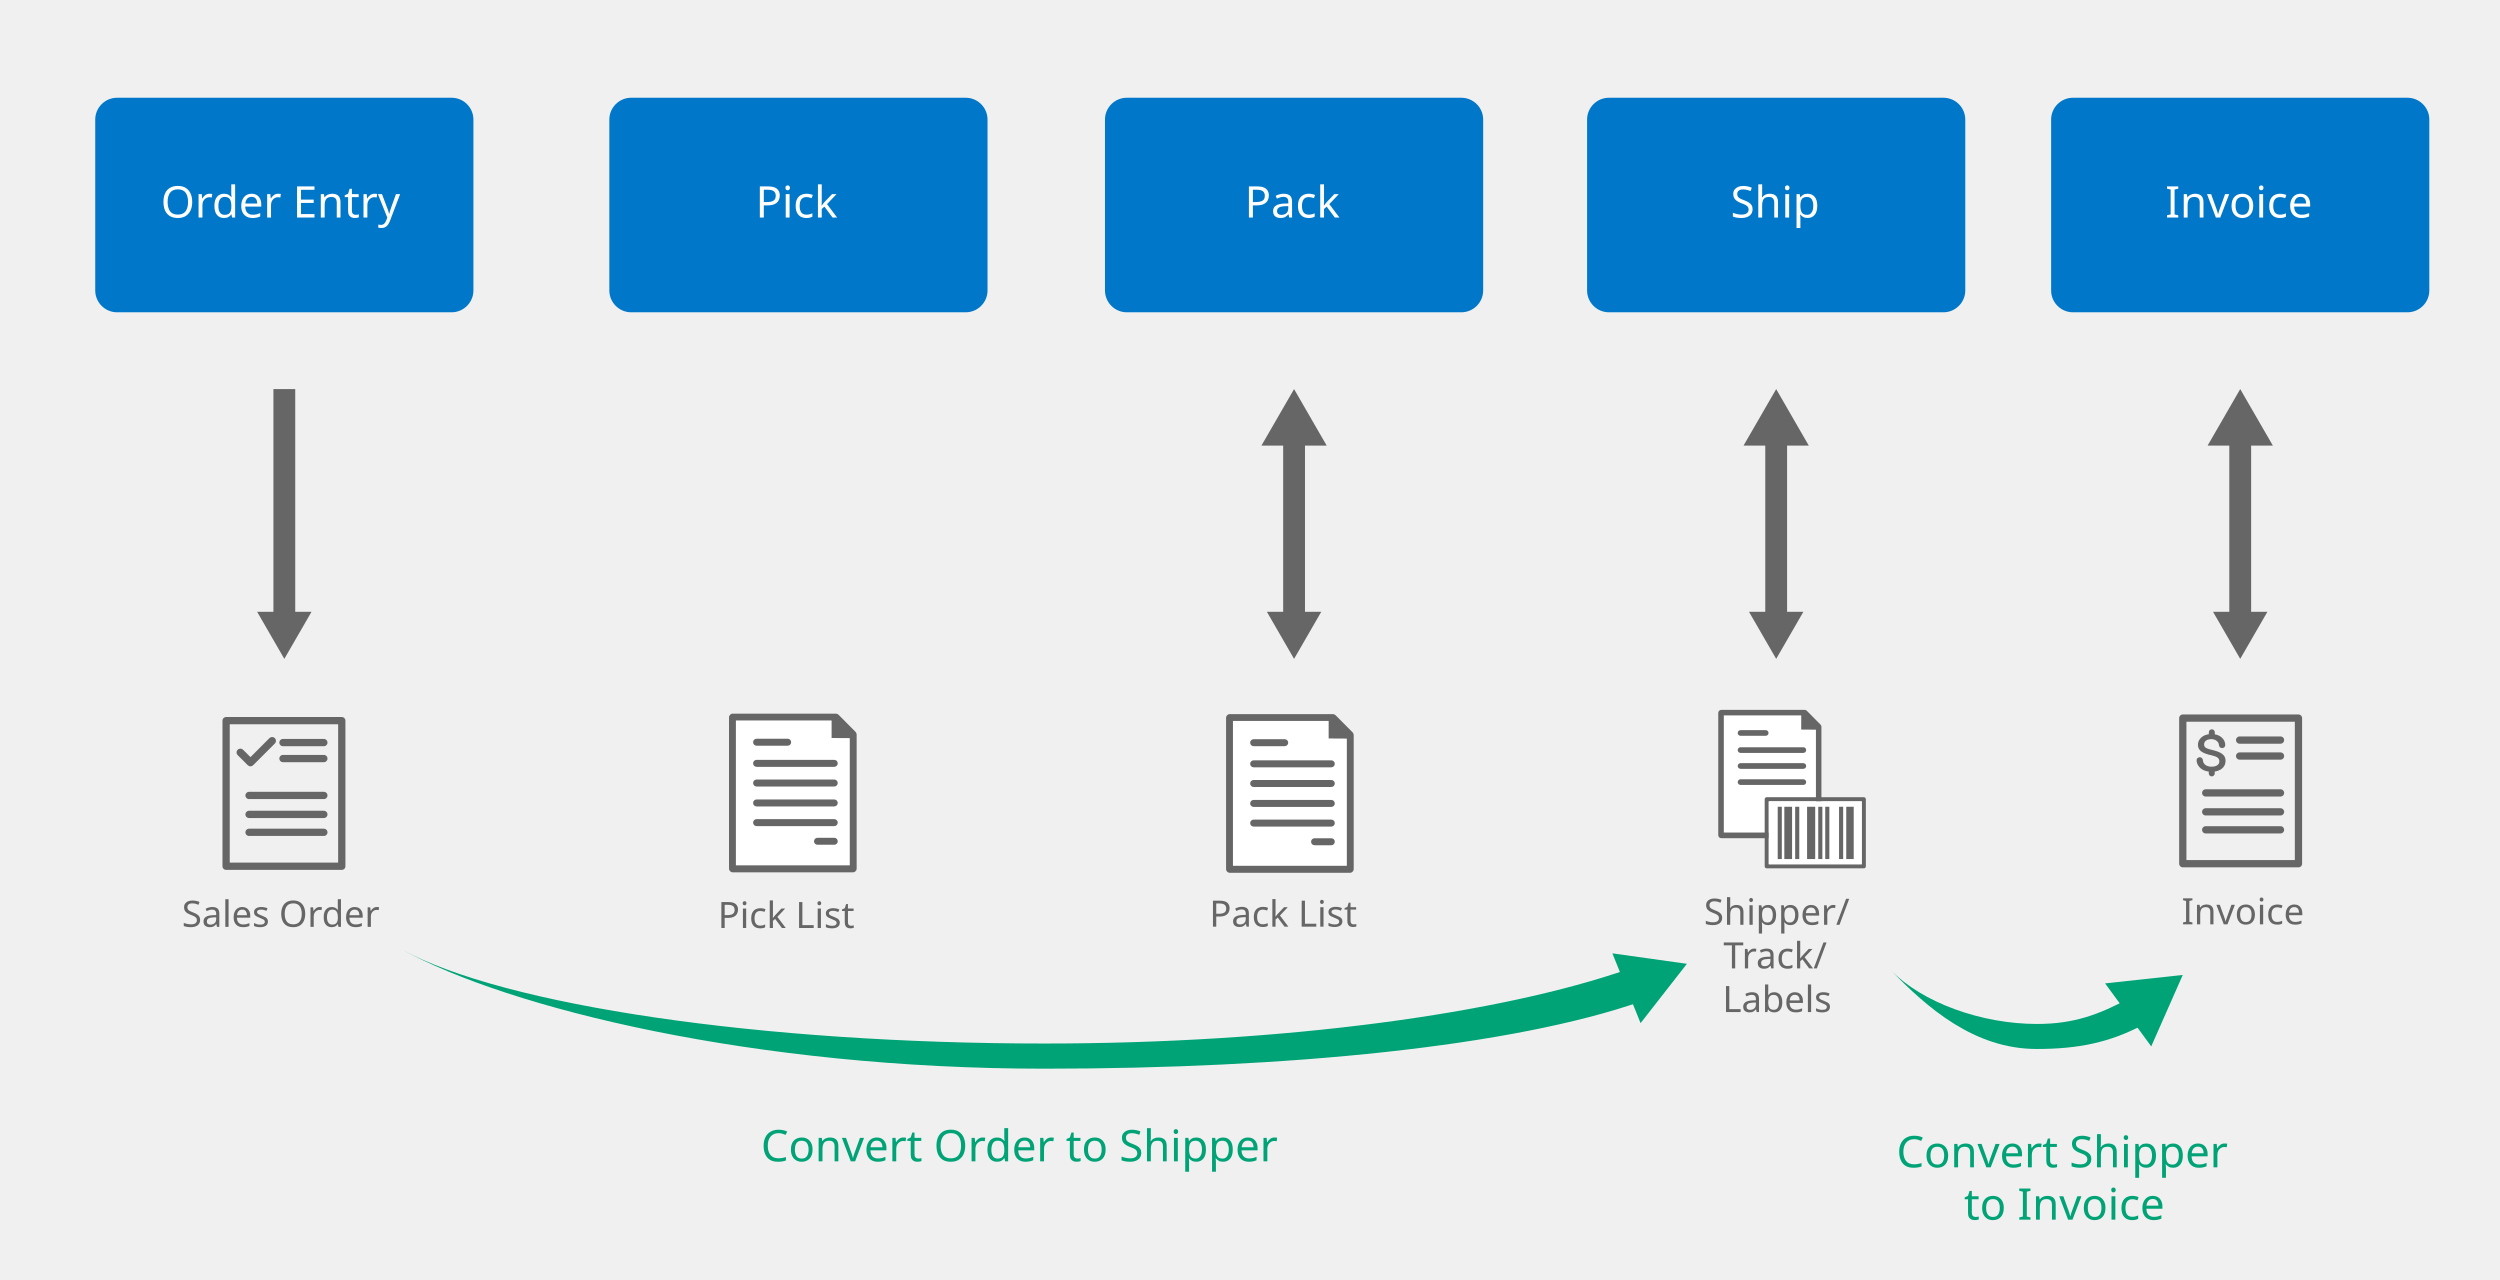
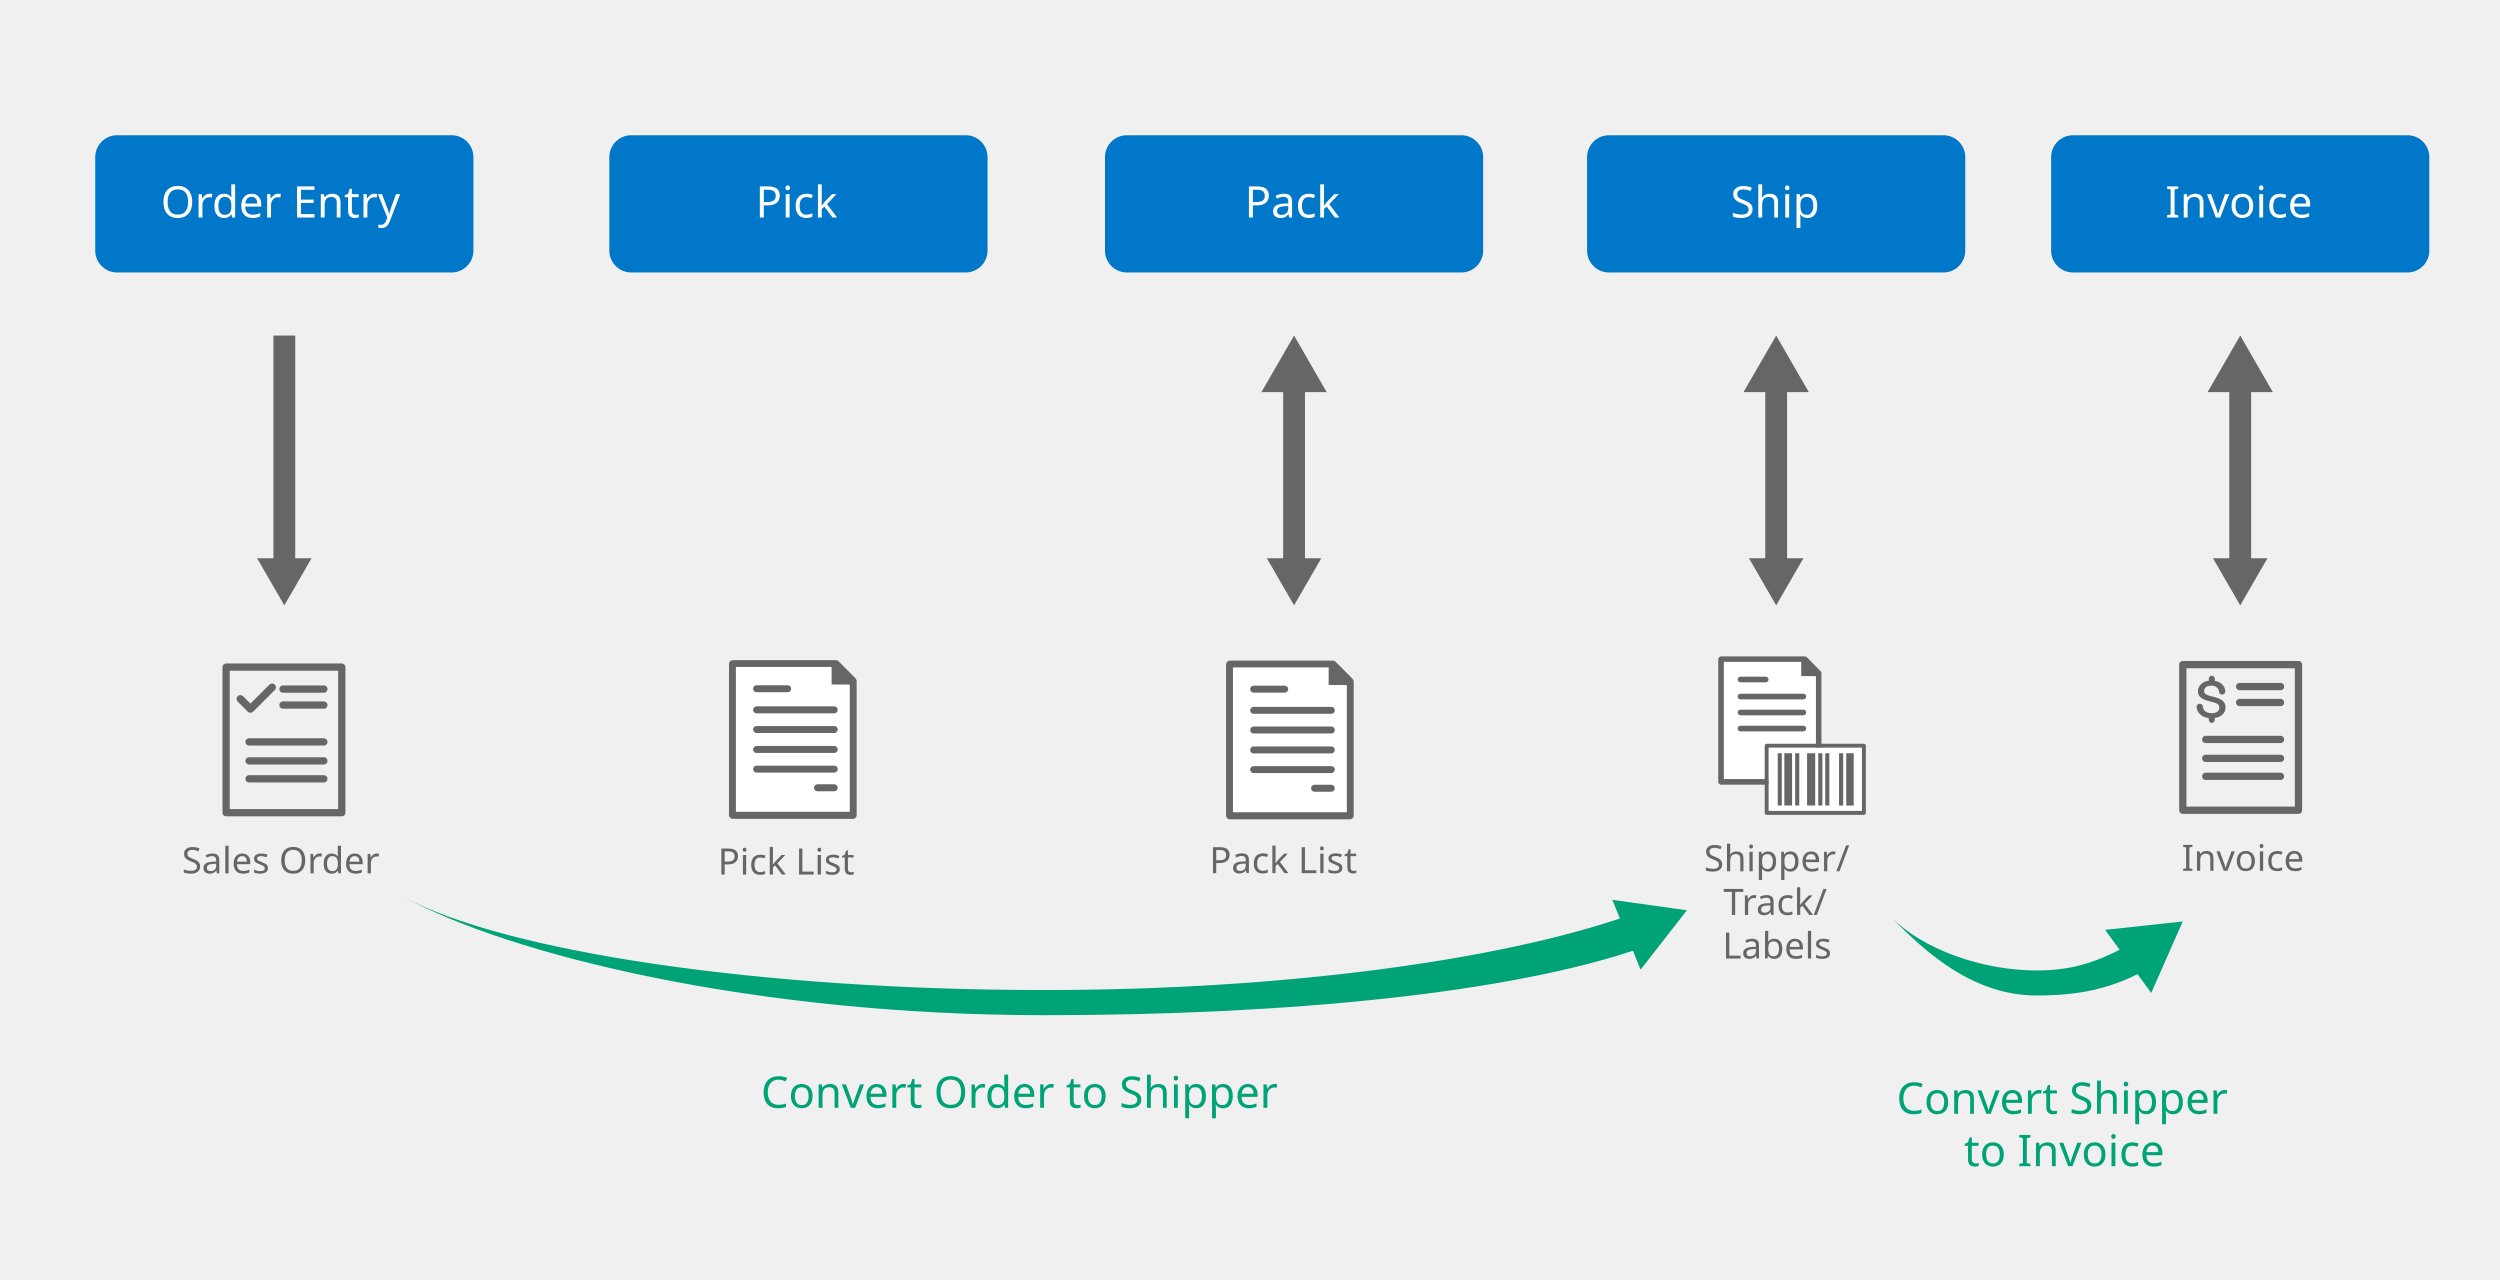
<svg xmlns="http://www.w3.org/2000/svg" xmlns:xlink="http://www.w3.org/1999/xlink" version="1.1" id="Layer_1" x="0px" y="0px" width="687.5px" height="351.8px" viewBox="0 0 687.5 351.8" style="enable-background:new 0 0 687.5 351.8;" xml:space="preserve">
  <style type="text/css">
	.st0{fill:none;stroke:#666666;stroke-width:6;stroke-miterlimit:10;}
	.st1{fill:#666666;}
	.st2{fill:#00A376;}
	.st3{font-family:'OpenSans-Semibold';}
	.st4{font-size:12px;}
	.st5{fill:#0077C8;}
	.st6{fill:#FFFFFF;}
	.st7{font-size:10px;}
	.st8{fill:none;stroke:#666666;stroke-width:2;stroke-linecap:round;stroke-linejoin:round;stroke-miterlimit:10;}
+ 
	
	.kwfade{opacity:1;}
	.kwfade:hover{opacity:0.7;}

	
	@font-face {
		font-family: 'OpenSans';
		font-style: normal;
		font-weight: 400;
		font-display: swap;
		src: local('Open Sans'), local('OpenSans'), url(https://fonts.gstatic.com/s/opensans/v17/mem8YaGs126MiZpBA-UFVZ0b.woff2) format('woff2');
		unicode-range: U+0000-00FF, U+0131, U+0152-0153, U+02BB-02BC, U+02C6, U+02DA, U+02DC, U+2000-206F, U+2074, U+20AC, U+2122, U+2191, U+2193, U+2212, U+2215, U+FEFF, U+FFFD;
	}

	@font-face {
		font-family: 'OpenSans-Italic';
		font-style: italic;
		font-weight: 400;
		font-display: swap;
		src: local('Open Sans Italic'), local('OpenSans-Italic'), url(https://fonts.gstatic.com/s/opensans/v17/mem8YaGs126MiZpBA-UFVZ0b.woff2) format('woff2');
		unicode-range: U+0000-00FF, U+0131, U+0152-0153, U+02BB-02BC, U+02C6, U+02DA, U+02DC, U+2000-206F, U+2074, U+20AC, U+2122, U+2191, U+2193, U+2212, U+2215, U+FEFF, U+FFFD;
	}

	@font-face {
		font-family: 'OpenSans-SemiBold';
		font-style: normal;
		font-weight: 600;
		font-display: swap;
		src: local('Open Sans SemiBold'), local('OpenSans-SemiBold'), url(https://fonts.gstatic.com/s/opensans/v17/mem5YaGs126MiZpBA-UNirkOUuhp.woff2) format('woff2');
		unicode-range: U+0000-00FF, U+0131, U+0152-0153, U+02BB-02BC, U+02C6, U+02DA, U+02DC, U+2000-206F, U+2074, U+20AC, U+2122, U+2191, U+2193, U+2212, U+2215, U+FEFF, U+FFFD;
	}

	@font-face {
		font-family: 'OpenSans-SemiboldItalic';
		font-style: italic;
		font-weight: 600;
		font-display: swap;
		src: local('Open Sans SemiBold Italic'), local('OpenSans-SemiBoldItalic'), url(https://fonts.gstatic.com/s/opensans/v17/memnYaGs126MiZpBA-UFUKXGUdhrIqM.woff2) format('woff2');
		unicode-range: U+0000-00FF, U+0131, U+0152-0153, U+02BB-02BC, U+02C6, U+02DA, U+02DC, U+2000-206F, U+2074, U+20AC, U+2122, U+2191, U+2193, U+2212, U+2215, U+FEFF, U+FFFD;
	}

	@font-face {
		font-family: 'OpenSans-Bold';
		font-style: normal;
		font-weight: 700;
		font-display: swap;
		src: local('Open Sans Bold'), local('OpenSans-Bold'), url(https://fonts.gstatic.com/s/opensans/v17/mem5YaGs126MiZpBA-UN7rgOUuhp.woff2) format('woff2');
		unicode-range: U+0000-00FF, U+0131, U+0152-0153, U+02BB-02BC, U+02C6, U+02DA, U+02DC, U+2000-206F, U+2074, U+20AC, U+2122, U+2191, U+2193, U+2212, U+2215, U+FEFF, U+FFFD;
	}

	@font-face {
		font-family: 'OpenSans-BoldItalic';
		font-style: italic;
		font-weight: 700;
		font-display: swap;
		src: local('Open Sans Bold Italic'), local('OpenSans-BoldItalic'), url(https://fonts.gstatic.com/s/opensans/v17/memnYaGs126MiZpBA-UFUKWiUNhrIqM.woff2) format('woff2');
		unicode-range: U+0000-00FF, U+0131, U+0152-0153, U+02BB-02BC, U+02C6, U+02DA, U+02DC, U+2000-206F, U+2074, U+20AC, U+2122, U+2191, U+2193, U+2212, U+2215, U+FEFF, U+FFFD;
	}

	@font-face {
		font-family: 'OpenSans-Extrabold';
		font-style: normal;
		font-weight: 800;
		font-display: swap;
		src: local('Open Sans ExtraBold'), local('OpenSans-Extrabold'), url(https://fonts.gstatic.com/s/opensans/v17/mem5YaGs126MiZpBA-UN8rsOUuhp.woff2) format('woff2');
		unicode-range: U+0000-00FF, U+0131, U+0152-0153, U+02BB-02BC, U+02C6, U+02DA, U+02DC, U+2000-206F, U+2074, U+20AC, U+2122, U+2191, U+2193, U+2212, U+2215, U+FEFF, U+FFFD;
	}

	@font-face {
		font-family: 'OpenSans-ExtraboldItalic';
		font-style: italic;
		font-weight: 800;
		font-display: swap;
		src: local('Open Sans ExtraBold Italic'), local('OpenSans-ExtraBoldItalic'), url(https://fonts.gstatic.com/s/opensans/v17/memnYaGs126MiZpBA-UFUKW-U9hrIqM.woff2) format('woff2');
		unicode-range: U+0000-00FF, U+0131, U+0152-0153, U+02BB-02BC, U+02C6, U+02DA, U+02DC, U+2000-206F, U+2074, U+20AC, U+2122, U+2191, U+2193, U+2212, U+2215, U+FEFF, U+FFFD;
	}
</style>
  <g id="arrows">
    <g>
      <g>
-         <line class="st0" x1="78.19" y1="170.43" x2="78.19" y2="107" />
-         <g>
-           <polygon class="st1" points="85.67,168.24 78.19,181.19 70.71,168.24     " />
-         </g>
-       </g>
-     </g>
-     <g>
-       <g>
-         <line class="st0" x1="355.87" y1="170.43" x2="355.87" y2="119.91" />
-         <g>
-           <polygon class="st1" points="363.35,168.24 355.87,181.19 348.39,168.24     " />
-         </g>
-         <g>
-           <polygon class="st1" points="364.84,122.54 355.87,107 346.89,122.54     " />
-         </g>
-       </g>
-     </g>
-     <g>
-       <g>
-         <line class="st0" x1="488.45" y1="170.43" x2="488.45" y2="119.91" />
-         <g>
-           <polygon class="st1" points="495.93,168.24 488.45,181.19 480.97,168.24     " />
-         </g>
-         <g>
-           <polygon class="st1" points="497.42,122.54 488.45,107 479.47,122.54     " />
-         </g>
-       </g>
-     </g>
-     <g>
-       <g>
-         <line class="st0" x1="616.06" y1="170.43" x2="616.06" y2="119.91" />
-         <g>
-           <polygon class="st1" points="623.54,168.24 616.06,181.19 608.58,168.24     " />
-         </g>
-         <g>
-           <polygon class="st1" points="625.04,122.54 616.06,107 607.09,122.54     " />
+         <line class="st0" x1="78.19" y1="155.71" x2="78.19" y2="92.28" />
+         <g>
+           <polygon class="st1" points="85.67,153.53 78.19,166.48 70.71,153.53     " />
+         </g>
+       </g>
+     </g>
+     <g>
+       <g>
+         <line class="st0" x1="355.87" y1="155.71" x2="355.87" y2="105.2" />
+         <g>
+           <polygon class="st1" points="363.35,153.53 355.87,166.48 348.39,153.53     " />
+         </g>
+         <g>
+           <polygon class="st1" points="364.84,107.83 355.87,92.28 346.89,107.83     " />
+         </g>
+       </g>
+     </g>
+     <g>
+       <g>
+         <line class="st0" x1="488.45" y1="155.71" x2="488.45" y2="105.2" />
+         <g>
+           <polygon class="st1" points="495.93,153.53 488.45,166.48 480.97,153.53     " />
+         </g>
+         <g>
+           <polygon class="st1" points="497.42,107.83 488.45,92.28 479.47,107.83     " />
+         </g>
+       </g>
+     </g>
+     <g>
+       <g>
+         <line class="st0" x1="616.06" y1="155.71" x2="616.06" y2="105.2" />
+         <g>
+           <polygon class="st1" points="623.54,153.53 616.06,166.48 608.58,153.53     " />
+         </g>
+         <g>
+           <polygon class="st1" points="625.04,107.83 616.06,92.28 607.09,107.83     " />
        </g>
      </g>
    </g>
  </g>
  <g id="converttoshipper">
    <g>
-       <text transform="matrix(1 0 0 1 209.2617 319.3589)" class="st2 st3 st4">Convert Order to Shipper</text>
-     </g>
-     <g>
-       <path class="st2" d="M287.22,293.89c-79.89,0-147.27-16.57-176.81-32.83l0,0c28.16,15.5,99.21,25.91,176.81,25.91    c66.37,0,125.6-8.27,160.54-20.45l3.64,8.85C415.77,287.8,354.32,293.89,287.22,293.89z" />
-       <g>
-         <polygon class="st2" points="443.4,262.17 463.9,265.05 451.16,281.36    " />
+       <text transform="matrix(1 0 0 1 209.2617 304.6451)" class="st2 st3 st4">Convert Order to Shipper</text>
+     </g>
+     <g>
+       <path class="st2" d="M287.22,279.18c-79.89,0-147.27-16.57-176.81-32.83l0,0c28.16,15.5,99.21,25.91,176.81,25.91    c66.37,0,125.6-8.27,160.54-20.45l3.64,8.85C415.77,273.08,354.32,279.18,287.22,279.18z" />
+       <g>
+         <polygon class="st2" points="443.4,247.46 463.9,250.33 451.16,266.65    " />
      </g>
    </g>
  </g>
  <g id="converttoinvoice">
-     <text transform="matrix(1 0 0 1 521.5472 321.0116)">
+     <text transform="matrix(1 0 0 1 521.5472 306.2979)">
      <tspan x="0" y="0" class="st2 st3 st4">Convert Shipper</tspan>
      <tspan x="18.55" y="14.4" class="st2 st3 st4">to Invoice</tspan>
    </text>
    <g>
-       <path class="st2" d="M560.09,288.47c-17.23,0-30.16-11.39-40.17-21.71l0,0c8.68,8.95,24.94,14.83,40.27,14.83    c10.22,0,17.11-2.64,25.24-7l3.97,7.2C580.23,286.7,571.49,288.47,560.09,288.47z" />
-       <g>
-         <polygon class="st2" points="578.9,270.43 600.26,268.11 591.59,287.76    " />
+       <path class="st2" d="M560.09,273.76c-17.23,0-30.16-11.39-40.17-21.71l0,0c8.68,8.95,24.94,14.83,40.27,14.83    c10.22,0,17.11-2.64,25.24-7l3.97,7.2C580.23,271.99,571.49,273.76,560.09,273.76z" />
+       <g>
+         <polygon class="st2" points="578.9,255.71 600.26,253.4 591.59,273.05    " />
      </g>
    </g>
  </g>
  <g id="oe">
    <g>
-       <path class="st5" d="M130.19,79.88c0,3.3-2.7,6-6,6h-92c-3.3,0-6-2.7-6-6v-47c0-3.3,2.7-6,6-6h92c3.3,0,6,2.7,6,6V79.88z" />
+       <path class="st5" d="M130.19,68.93c0,3.3-2.7,6-6,6h-92c-3.3,0-6-2.7-6-6V43.19c0-3.3,2.7-6,6-6h92c3.3,0,6,2.7,6,6V68.93z" />
    </g>
    <text transform="matrix(1 0 0 1 44.2186 59.8252)" class="st6 st3 st4">Order Entry</text>
  </g>
  <g id="pick">
    <g>
-       <path class="st5" d="M271.57,79.88c0,3.3-2.7,6-6,6h-92c-3.3,0-6-2.7-6-6v-47c0-3.3,2.7-6,6-6h92c3.3,0,6,2.7,6,6V79.88z" />
+       <path class="st5" d="M271.57,68.93c0,3.3-2.7,6-6,6h-92c-3.3,0-6-2.7-6-6V43.19c0-3.3,2.7-6,6-6h92c3.3,0,6,2.7,6,6V68.93z" />
    </g>
    <text transform="matrix(1 0 0 1 207.7995 59.8252)" class="st6 st3 st4">Pick</text>
  </g>
  <g id="pack">
    <g>
-       <path class="st5" d="M407.87,79.88c0,3.3-2.7,6-6,6h-92c-3.3,0-6-2.7-6-6v-47c0-3.3,2.7-6,6-6h92c3.3,0,6,2.7,6,6V79.88z" />
+       <path class="st5" d="M407.87,68.93c0,3.3-2.7,6-6,6h-92c-3.3,0-6-2.7-6-6V43.19c0-3.3,2.7-6,6-6h92c3.3,0,6,2.7,6,6V68.93z" />
    </g>
    <text transform="matrix(1 0 0 1 342.2953 59.8252)" class="st6 st3 st4">Pack</text>
  </g>
  <g id="picklist">
    <g>
-       <text transform="matrix(1 0 0 1 197.4104 255.2034)" class="st1 st3 st7">Pick List</text>
-     </g>
-     <g>
-       <g>
-         <path class="st1" d="M235.56,201.93c-0.01-0.11-0.02-0.23-0.07-0.34c-0.05-0.11-0.11-0.21-0.19-0.29     c-0.01-0.01-0.01-0.03-0.03-0.04l0,0c0,0,0,0,0,0l-4.68-4.71c0,0,0,0,0,0c-0.09-0.09-0.21-0.17-0.33-0.22     c-0.13-0.05-0.26-0.08-0.4-0.08h-28.35c-0.57,0-1.03,0.46-1.03,1.03v41.58c0,0.57,0.46,1.03,1.03,1.03h33.04     c0.57,0,1.03-0.46,1.03-1.03v-36.87C235.57,201.97,235.56,201.95,235.56,201.93z" />
-         <g>
-           <polygon class="st6" points="233.69,237.96 202.37,237.96 202.37,198.13 228.69,198.13 228.69,202.95 233.69,202.98     " />
-         </g>
-       </g>
-       <path class="st1" d="M229.42,221.77h-21.36c-0.53,0-0.96-0.43-0.96-0.96s0.43-0.96,0.96-0.96h21.36c0.53,0,0.96,0.43,0.96,0.96    S229.95,221.77,229.42,221.77z" />
-       <path class="st1" d="M229.42,227.18h-21.36c-0.53,0-0.96-0.43-0.96-0.96s0.43-0.96,0.96-0.96h21.36c0.53,0,0.96,0.43,0.96,0.96    S229.95,227.18,229.42,227.18z" />
-       <path class="st1" d="M229.42,210.88h-21.36c-0.53,0-0.96-0.43-0.96-0.96s0.43-0.96,0.96-0.96h21.36c0.53,0,0.96,0.43,0.96,0.96    S229.95,210.88,229.42,210.88z" />
-       <path class="st1" d="M216.61,205.07h-8.55c-0.53,0-0.96-0.43-0.96-0.96s0.43-0.96,0.96-0.96h8.55c0.53,0,0.96,0.43,0.96,0.96    S217.14,205.07,216.61,205.07z" />
-       <path class="st1" d="M229.42,216.29h-21.36c-0.53,0-0.96-0.43-0.96-0.96s0.43-0.96,0.96-0.96h21.36c0.53,0,0.96,0.43,0.96,0.96    S229.95,216.29,229.42,216.29z" />
-       <path class="st1" d="M229.42,232.31h-4.61c-0.53,0-0.96-0.43-0.96-0.96s0.43-0.96,0.96-0.96h4.61c0.53,0,0.96,0.43,0.96,0.96    S229.95,232.31,229.42,232.31z" />
+       <text transform="matrix(1 0 0 1 197.4104 240.4896)" class="st1 st3 st7">Pick List</text>
+     </g>
+     <g>
+       <g>
+         <path class="st1" d="M235.56,187.22c-0.01-0.11-0.02-0.23-0.07-0.34c-0.05-0.11-0.11-0.21-0.19-0.29     c-0.01-0.01-0.01-0.03-0.03-0.04l0,0c0,0,0,0,0,0l-4.68-4.71c0,0,0,0,0,0c-0.09-0.09-0.21-0.17-0.33-0.22     c-0.13-0.05-0.26-0.08-0.4-0.08h-28.35c-0.57,0-1.03,0.46-1.03,1.03v41.58c0,0.57,0.46,1.03,1.03,1.03h33.04     c0.57,0,1.03-0.46,1.03-1.03v-36.87C235.57,187.25,235.56,187.24,235.56,187.22z" />
+         <g>
+           <polygon class="st6" points="233.69,223.25 202.37,223.25 202.37,183.41 228.69,183.41 228.69,188.23 233.69,188.26     " />
+         </g>
+       </g>
+       <path class="st1" d="M229.42,207.06h-21.36c-0.53,0-0.96-0.43-0.96-0.96s0.43-0.96,0.96-0.96h21.36c0.53,0,0.96,0.43,0.96,0.96    S229.95,207.06,229.42,207.06z" />
+       <path class="st1" d="M229.42,212.47h-21.36c-0.53,0-0.96-0.43-0.96-0.96s0.43-0.96,0.96-0.96h21.36c0.53,0,0.96,0.43,0.96,0.96    S229.95,212.47,229.42,212.47z" />
+       <path class="st1" d="M229.42,196.17h-21.36c-0.53,0-0.96-0.43-0.96-0.96s0.43-0.96,0.96-0.96h21.36c0.53,0,0.96,0.43,0.96,0.96    S229.95,196.17,229.42,196.17z" />
+       <path class="st1" d="M216.61,190.36h-8.55c-0.53,0-0.96-0.43-0.96-0.96s0.43-0.96,0.96-0.96h8.55c0.53,0,0.96,0.43,0.96,0.96    S217.14,190.36,216.61,190.36z" />
+       <path class="st1" d="M229.42,201.58h-21.36c-0.53,0-0.96-0.43-0.96-0.96s0.43-0.96,0.96-0.96h21.36c0.53,0,0.96,0.43,0.96,0.96    S229.95,201.58,229.42,201.58z" />
+       <path class="st1" d="M229.42,217.6h-4.61c-0.53,0-0.96-0.43-0.96-0.96s0.43-0.96,0.96-0.96h4.61c0.53,0,0.96,0.43,0.96,0.96    S229.95,217.6,229.42,217.6z" />
    </g>
  </g>
  <g id="invoiceprint">
    <g>
-       <rect x="600.27" y="197.48" class="st8" width="31.81" height="40.04" />
-       <line class="st8" x1="615.9" y1="203.52" x2="627.14" y2="203.52" />
-       <line class="st8" x1="615.9" y1="207.91" x2="627.14" y2="207.91" />
-       <line class="st8" x1="606.57" y1="218.05" x2="627.14" y2="218.05" />
-       <line class="st8" x1="606.57" y1="223.26" x2="627.14" y2="223.26" />
-       <line class="st8" x1="606.57" y1="228.2" x2="627.14" y2="228.2" />
-       <path class="st1" d="M611.65,207.9c-0.26-0.37-0.65-0.69-1.18-0.96c-0.38-0.19-0.86-0.36-1.41-0.52    c-0.21-0.06-0.43-0.11-0.67-0.17c-0.38-0.08-0.69-0.17-0.97-0.26c-0.35-0.11-0.62-0.23-0.8-0.34c-0.33-0.21-0.49-0.52-0.49-0.93    c0-0.44,0.18-0.79,0.53-1.06c0.2-0.16,0.47-0.26,0.77-0.32c0.21-0.05,0.43-0.08,0.69-0.08c0.35,0,0.66,0.06,0.94,0.18    c0.21,0.08,0.4,0.19,0.56,0.33c0.4,0.34,0.6,0.74,0.6,1.21h0.01c0.04,0.41,0.4,0.74,0.86,0.74s0.81-0.33,0.86-0.74    c0-0.91-0.35-1.66-1.06-2.25c-0.5-0.41-1.11-0.67-1.82-0.79v-0.56c0-0.45-0.37-0.82-0.82-0.82s-0.82,0.37-0.82,0.82v0.53    c-0.77,0.1-1.43,0.36-1.96,0.8c-0.69,0.57-1.04,1.26-1.04,2.08c0,0.49,0.12,0.92,0.36,1.28c0.24,0.36,0.62,0.67,1.13,0.92    c0.39,0.2,0.9,0.38,1.51,0.54c0.18,0.04,0.36,0.09,0.55,0.13c0.42,0.09,0.78,0.19,1.08,0.3c0.31,0.11,0.56,0.23,0.74,0.36    c0.35,0.26,0.52,0.61,0.52,1.08c0,0.44-0.2,0.79-0.59,1.05c-0.19,0.13-0.42,0.23-0.68,0.29c-0.26,0.07-0.55,0.1-0.88,0.1    c-0.27,0-0.52-0.03-0.75-0.08c-0.37-0.08-0.69-0.21-0.95-0.42c-0.43-0.34-0.66-0.79-0.69-1.36c-0.04-0.41-0.4-0.74-0.86-0.74    c-0.45,0-0.81,0.33-0.86,0.74c0,0.59,0.17,1.14,0.52,1.65c0.35,0.51,0.83,0.9,1.45,1.19c0.42,0.19,0.88,0.31,1.38,0.37v0.5    c0,0.45,0.37,0.82,0.82,0.82s0.82-0.37,0.82-0.82v-0.52c0.74-0.11,1.38-0.35,1.9-0.74c0.71-0.54,1.07-1.26,1.07-2.15    C612.04,208.73,611.91,208.27,611.65,207.9z" />
-     </g>
-     <g>
-       <text transform="matrix(1 0 0 1 599.9359 254.1864)" class="st1 st3 st7">Invoice</text>
+       <rect x="600.27" y="182.77" class="st8" width="31.81" height="40.04" />
+       <line class="st8" x1="615.9" y1="188.8" x2="627.14" y2="188.8" />
+       <line class="st8" x1="615.9" y1="193.19" x2="627.14" y2="193.19" />
+       <line class="st8" x1="606.57" y1="203.34" x2="627.14" y2="203.34" />
+       <line class="st8" x1="606.57" y1="208.55" x2="627.14" y2="208.55" />
+       <line class="st8" x1="606.57" y1="213.49" x2="627.14" y2="213.49" />
+       <path class="st1" d="M611.65,193.18c-0.26-0.37-0.65-0.69-1.18-0.96c-0.38-0.19-0.86-0.36-1.41-0.52    c-0.21-0.06-0.43-0.11-0.67-0.17c-0.38-0.08-0.69-0.17-0.97-0.26c-0.35-0.11-0.62-0.23-0.8-0.34c-0.33-0.21-0.49-0.52-0.49-0.93    c0-0.44,0.18-0.79,0.53-1.06c0.2-0.16,0.47-0.26,0.77-0.32c0.21-0.05,0.43-0.08,0.69-0.08c0.35,0,0.66,0.06,0.94,0.18    c0.21,0.08,0.4,0.19,0.56,0.33c0.4,0.34,0.6,0.74,0.6,1.21h0.01c0.04,0.41,0.4,0.74,0.86,0.74s0.81-0.33,0.86-0.74    c0-0.91-0.35-1.66-1.06-2.25c-0.5-0.41-1.11-0.67-1.82-0.79v-0.56c0-0.45-0.37-0.82-0.82-0.82s-0.82,0.37-0.82,0.82v0.53    c-0.77,0.1-1.43,0.36-1.96,0.8c-0.69,0.57-1.04,1.26-1.04,2.08c0,0.49,0.12,0.92,0.36,1.28c0.24,0.36,0.62,0.67,1.13,0.92    c0.39,0.2,0.9,0.38,1.51,0.54c0.18,0.04,0.36,0.09,0.55,0.13c0.42,0.09,0.78,0.19,1.08,0.3c0.31,0.11,0.56,0.23,0.74,0.36    c0.35,0.26,0.52,0.61,0.52,1.08c0,0.44-0.2,0.79-0.59,1.05c-0.19,0.13-0.42,0.23-0.68,0.29c-0.26,0.07-0.55,0.1-0.88,0.1    c-0.27,0-0.52-0.03-0.75-0.08c-0.37-0.08-0.69-0.21-0.95-0.42c-0.43-0.34-0.66-0.79-0.69-1.36c-0.04-0.41-0.4-0.74-0.86-0.74    c-0.45,0-0.81,0.33-0.86,0.74c0,0.59,0.17,1.14,0.52,1.65c0.35,0.51,0.83,0.9,1.45,1.19c0.42,0.19,0.88,0.31,1.38,0.37v0.5    c0,0.45,0.37,0.82,0.82,0.82s0.82-0.37,0.82-0.82v-0.52c0.74-0.11,1.38-0.35,1.9-0.74c0.71-0.54,1.07-1.26,1.07-2.15    C612.04,194.01,611.91,193.56,611.65,193.18z" />
+     </g>
+     <g>
+       <text transform="matrix(1 0 0 1 599.9359 239.4727)" class="st1 st3 st7">Invoice</text>
    </g>
  </g>
  <g id="packlist">
    <g>
-       <text transform="matrix(1 0 0 1 332.593 254.8318)" class="st1 st3 st7">Pack List</text>
-     </g>
-     <g>
-       <g>
-         <path class="st1" d="M372.25,202.06c-0.01-0.11-0.02-0.23-0.07-0.34c-0.05-0.11-0.11-0.21-0.19-0.29     c-0.01-0.01-0.01-0.03-0.03-0.04l0,0c0,0,0,0,0,0l-4.68-4.71c0,0,0,0,0,0c-0.09-0.09-0.21-0.17-0.33-0.22     c-0.13-0.05-0.26-0.08-0.4-0.08H338.2c-0.57,0-1.03,0.46-1.03,1.03v41.58c0,0.57,0.46,1.03,1.03,1.03h33.04     c0.57,0,1.03-0.46,1.03-1.03v-36.87C372.26,202.09,372.25,202.08,372.25,202.06z" />
-         <g>
-           <polygon class="st6" points="370.38,238.09 339.06,238.09 339.06,198.25 365.38,198.25 365.38,203.08 370.38,203.11     " />
-         </g>
-       </g>
-       <path class="st1" d="M366.11,221.9h-21.36c-0.53,0-0.96-0.43-0.96-0.96s0.43-0.96,0.96-0.96h21.36c0.53,0,0.96,0.43,0.96,0.96    S366.64,221.9,366.11,221.9z" />
-       <path class="st1" d="M366.11,227.31h-21.36c-0.53,0-0.96-0.43-0.96-0.96s0.43-0.96,0.96-0.96h21.36c0.53,0,0.96,0.43,0.96,0.96    S366.64,227.31,366.11,227.31z" />
-       <path class="st1" d="M366.11,211.01h-21.36c-0.53,0-0.96-0.43-0.96-0.96s0.43-0.96,0.96-0.96h21.36c0.53,0,0.96,0.43,0.96,0.96    S366.64,211.01,366.11,211.01z" />
-       <path class="st1" d="M353.3,205.2h-8.55c-0.53,0-0.96-0.43-0.96-0.96s0.43-0.96,0.96-0.96h8.55c0.53,0,0.96,0.43,0.96,0.96    S353.83,205.2,353.3,205.2z" />
-       <path class="st1" d="M366.11,216.42h-21.36c-0.53,0-0.96-0.43-0.96-0.96s0.43-0.96,0.96-0.96h21.36c0.53,0,0.96,0.43,0.96,0.96    S366.64,216.42,366.11,216.42z" />
-       <path class="st1" d="M366.11,232.44h-4.61c-0.53,0-0.96-0.43-0.96-0.96s0.43-0.96,0.96-0.96h4.61c0.53,0,0.96,0.43,0.96,0.96    S366.64,232.44,366.11,232.44z" />
+       <text transform="matrix(1 0 0 1 332.593 240.1181)" class="st1 st3 st7">Pack List</text>
+     </g>
+     <g>
+       <g>
+         <path class="st1" d="M372.25,187.35c-0.01-0.11-0.02-0.23-0.07-0.34c-0.05-0.11-0.11-0.21-0.19-0.29     c-0.01-0.01-0.01-0.03-0.03-0.04l0,0c0,0,0,0,0,0l-4.68-4.71c0,0,0,0,0,0c-0.09-0.09-0.21-0.17-0.33-0.22     c-0.13-0.05-0.26-0.08-0.4-0.08H338.2c-0.57,0-1.03,0.46-1.03,1.03v41.58c0,0.57,0.46,1.03,1.03,1.03h33.04     c0.57,0,1.03-0.46,1.03-1.03V187.4C372.26,187.38,372.25,187.36,372.25,187.35z" />
+         <g>
+           <polygon class="st6" points="370.38,223.38 339.06,223.38 339.06,183.54 365.38,183.54 365.38,188.36 370.38,188.39     " />
+         </g>
+       </g>
+       <path class="st1" d="M366.11,207.19h-21.36c-0.53,0-0.96-0.43-0.96-0.96s0.43-0.96,0.96-0.96h21.36c0.53,0,0.96,0.43,0.96,0.96    S366.64,207.19,366.11,207.19z" />
+       <path class="st1" d="M366.11,212.6h-21.36c-0.53,0-0.96-0.43-0.96-0.96s0.43-0.96,0.96-0.96h21.36c0.53,0,0.96,0.43,0.96,0.96    S366.64,212.6,366.11,212.6z" />
+       <path class="st1" d="M366.11,196.3h-21.36c-0.53,0-0.96-0.43-0.96-0.96s0.43-0.96,0.96-0.96h21.36c0.53,0,0.96,0.43,0.96,0.96    S366.64,196.3,366.11,196.3z" />
+       <path class="st1" d="M353.3,190.48h-8.55c-0.53,0-0.96-0.43-0.96-0.96s0.43-0.96,0.96-0.96h8.55c0.53,0,0.96,0.43,0.96,0.96    S353.83,190.48,353.3,190.48z" />
+       <path class="st1" d="M366.11,201.71h-21.36c-0.53,0-0.96-0.43-0.96-0.96s0.43-0.96,0.96-0.96h21.36c0.53,0,0.96,0.43,0.96,0.96    S366.64,201.71,366.11,201.71z" />
+       <path class="st1" d="M366.11,217.73h-4.61c-0.53,0-0.96-0.43-0.96-0.96s0.43-0.96,0.96-0.96h4.61c0.53,0,0.96,0.43,0.96,0.96    S366.64,217.73,366.11,217.73z" />
    </g>
  </g>
  <g id="shipper">
    <g>
      <g>
-         <path class="st1" d="M500.89,199.81c-0.01-0.09-0.02-0.19-0.06-0.27c-0.04-0.09-0.09-0.17-0.16-0.24     c-0.01-0.01-0.01-0.02-0.02-0.03l0,0c0,0,0,0,0,0l-3.78-3.81c0,0,0,0,0,0c-0.08-0.08-0.17-0.14-0.27-0.18     c-0.1-0.04-0.21-0.06-0.32-0.06h-22.93c-0.46,0-0.83,0.37-0.83,0.83v33.62c0,0.46,0.37,0.83,0.83,0.83h26.71     c0.46,0,0.83-0.37,0.83-0.83v-29.81C500.9,199.84,500.89,199.83,500.89,199.81z" />
-         <g>
-           <polygon class="st6" points="499.38,228.95 474.05,228.95 474.05,196.73 495.34,196.73 495.33,200.63 499.38,200.66     " />
-         </g>
-       </g>
-       <path class="st1" d="M495.92,215.86h-17.27c-0.43,0-0.78-0.35-0.78-0.78c0-0.43,0.35-0.78,0.78-0.78h17.27    c0.43,0,0.78,0.35,0.78,0.78C496.7,215.51,496.35,215.86,495.92,215.86z" />
-       <path class="st1" d="M495.92,207.05h-17.27c-0.43,0-0.78-0.35-0.78-0.78s0.35-0.78,0.78-0.78h17.27c0.43,0,0.78,0.35,0.78,0.78    S496.35,207.05,495.92,207.05z" />
-       <path class="st1" d="M485.57,202.35h-6.92c-0.43,0-0.78-0.35-0.78-0.78c0-0.43,0.35-0.78,0.78-0.78h6.92    c0.43,0,0.78,0.35,0.78,0.78C486.34,202,486,202.35,485.57,202.35z" />
-       <path class="st1" d="M495.92,211.43h-17.27c-0.43,0-0.78-0.35-0.78-0.78c0-0.43,0.35-0.78,0.78-0.78h17.27    c0.43,0,0.78,0.35,0.78,0.78C496.7,211.08,496.35,211.43,495.92,211.43z" />
-     </g>
-     <g>
-       <text transform="matrix(1 0 0 1 468.5843 254.3141)">
+         <path class="st1" d="M500.89,185.1c-0.01-0.09-0.02-0.19-0.06-0.27c-0.04-0.09-0.09-0.17-0.16-0.24     c-0.01-0.01-0.01-0.02-0.02-0.03l0,0c0,0,0,0,0,0l-3.78-3.81c0,0,0,0,0,0c-0.08-0.08-0.17-0.14-0.27-0.18     c-0.1-0.04-0.21-0.06-0.32-0.06h-22.93c-0.46,0-0.83,0.37-0.83,0.83v33.62c0,0.46,0.37,0.83,0.83,0.83h26.71     c0.46,0,0.83-0.37,0.83-0.83v-29.81C500.9,185.13,500.89,185.11,500.89,185.1z" />
+         <g>
+           <polygon class="st6" points="499.38,214.24 474.05,214.24 474.05,182.02 495.34,182.02 495.33,185.92 499.38,185.94     " />
+         </g>
+       </g>
+       <path class="st1" d="M495.92,201.14h-17.27c-0.43,0-0.78-0.35-0.78-0.78s0.35-0.78,0.78-0.78h17.27c0.43,0,0.78,0.35,0.78,0.78    S496.35,201.14,495.92,201.14z" />
+       <path class="st1" d="M495.92,192.34h-17.27c-0.43,0-0.78-0.35-0.78-0.78c0-0.43,0.35-0.78,0.78-0.78h17.27    c0.43,0,0.78,0.35,0.78,0.78C496.7,191.99,496.35,192.34,495.92,192.34z" />
+       <path class="st1" d="M485.57,187.64h-6.92c-0.43,0-0.78-0.35-0.78-0.78c0-0.43,0.35-0.78,0.78-0.78h6.92    c0.43,0,0.78,0.35,0.78,0.78C486.34,187.29,486,187.64,485.57,187.64z" />
+       <path class="st1" d="M495.92,196.71h-17.27c-0.43,0-0.78-0.35-0.78-0.78c0-0.43,0.35-0.78,0.78-0.78h17.27    c0.43,0,0.78,0.35,0.78,0.78C496.7,196.36,496.35,196.71,495.92,196.71z" />
+     </g>
+     <g>
+       <text transform="matrix(1 0 0 1 468.5843 239.6004)">
        <tspan x="0" y="0" class="st1 st3 st7">Shipper/</tspan>
        <tspan x="5.36" y="12" class="st1 st3 st7">Track/</tspan>
        <tspan x="5.1" y="24" class="st1 st3 st7">Labels</tspan>
      </text>
    </g>
    <g>
-       <path class="st1" d="M512.55,238.8h-26.7c-0.31,0-0.56-0.25-0.56-0.56v-18.45c0-0.31,0.25-0.56,0.56-0.56h26.7    c0.31,0,0.56,0.25,0.56,0.56v18.45C513.11,238.55,512.86,238.8,512.55,238.8z M486.41,237.68h25.58v-17.32h-25.58V237.68z" />
-       <g>
-         <rect x="486.41" y="220.36" class="st6" width="25.58" height="17.32" />
-       </g>
-       <rect x="488.87" y="221.86" class="st1" width="1.13" height="14.38" />
-       <rect x="493.67" y="221.86" class="st1" width="1.13" height="14.38" />
-       <rect x="490.69" y="221.86" class="st1" width="2.13" height="14.38" />
-       <rect x="500.02" y="221.86" class="st1" width="1.13" height="14.38" />
-       <rect x="501.94" y="221.86" class="st1" width="1.13" height="14.38" />
-       <rect x="505.74" y="221.86" class="st1" width="1.13" height="14.38" />
-       <rect x="496.95" y="221.86" class="st1" width="2.23" height="14.38" />
-       <rect x="507.72" y="221.86" class="st1" width="2.05" height="14.38" />
+       <path class="st1" d="M512.55,224.09h-26.7c-0.31,0-0.56-0.25-0.56-0.56v-18.45c0-0.31,0.25-0.56,0.56-0.56h26.7    c0.31,0,0.56,0.25,0.56,0.56v18.45C513.11,223.84,512.86,224.09,512.55,224.09z M486.41,222.96h25.58v-17.32h-25.58V222.96z" />
+       <g>
+         <rect x="486.41" y="205.64" class="st6" width="25.58" height="17.32" />
+       </g>
+       <rect x="488.87" y="207.14" class="st1" width="1.13" height="14.38" />
+       <rect x="493.67" y="207.14" class="st1" width="1.13" height="14.38" />
+       <rect x="490.69" y="207.14" class="st1" width="2.13" height="14.38" />
+       <rect x="500.02" y="207.14" class="st1" width="1.13" height="14.38" />
+       <rect x="501.94" y="207.14" class="st1" width="1.13" height="14.38" />
+       <rect x="505.74" y="207.14" class="st1" width="1.13" height="14.38" />
+       <rect x="496.95" y="207.14" class="st1" width="2.23" height="14.38" />
+       <rect x="507.72" y="207.14" class="st1" width="2.05" height="14.38" />
    </g>
  </g>
  <g id="so">
-     <text transform="matrix(1 0 0 1 50.0198 254.8802)" class="st1 st3 st7">Sales Order</text>
-     <g>
-       <rect x="62.18" y="198.18" class="st8" width="31.81" height="40.04" />
-       <line class="st8" x1="77.82" y1="204.21" x2="89.06" y2="204.21" />
-       <line class="st8" x1="77.82" y1="208.6" x2="89.06" y2="208.6" />
-       <line class="st8" x1="68.49" y1="218.75" x2="89.06" y2="218.75" />
-       <line class="st8" x1="68.49" y1="223.96" x2="89.06" y2="223.96" />
-       <line class="st8" x1="68.49" y1="228.89" x2="89.06" y2="228.89" />
-     </g>
-     <path class="st1" d="M68.87,208.2c0.11-0.11,0.21-0.2,0.31-0.29c1.62-1.61,3.23-3.23,4.84-4.85c0.31-0.31,0.67-0.46,1.11-0.33   c0.73,0.21,0.99,1.09,0.51,1.67c-0.04,0.05-0.09,0.1-0.13,0.14c-1.93,1.93-3.85,3.85-5.78,5.78c-0.57,0.57-1.14,0.57-1.72-0.01   c-0.88-0.88-1.76-1.76-2.64-2.64c-0.34-0.34-0.41-0.78-0.22-1.19c0.18-0.39,0.59-0.63,1.03-0.6c0.29,0.02,0.52,0.16,0.73,0.36   c0.58,0.59,1.17,1.17,1.76,1.76C68.72,208.06,68.79,208.12,68.87,208.2z" />
+     <text transform="matrix(1 0 0 1 50.0198 240.1664)" class="st1 st3 st7">Sales Order</text>
+     <g>
+       <rect x="62.18" y="183.46" class="st8" width="31.81" height="40.04" />
+       <line class="st8" x1="77.82" y1="189.5" x2="89.06" y2="189.5" />
+       <line class="st8" x1="77.82" y1="193.89" x2="89.06" y2="193.89" />
+       <line class="st8" x1="68.49" y1="204.03" x2="89.06" y2="204.03" />
+       <line class="st8" x1="68.49" y1="209.24" x2="89.06" y2="209.24" />
+       <line class="st8" x1="68.49" y1="214.18" x2="89.06" y2="214.18" />
+     </g>
+     <path class="st1" d="M68.87,193.48c0.11-0.11,0.21-0.2,0.31-0.29c1.62-1.61,3.23-3.23,4.84-4.85c0.31-0.31,0.67-0.46,1.11-0.33   c0.73,0.21,0.99,1.09,0.51,1.67c-0.04,0.05-0.09,0.1-0.13,0.14c-1.93,1.93-3.85,3.85-5.78,5.78c-0.57,0.57-1.14,0.57-1.72-0.01   c-0.88-0.88-1.76-1.76-2.64-2.64c-0.34-0.34-0.41-0.78-0.22-1.19c0.18-0.39,0.59-0.63,1.03-0.6c0.29,0.02,0.52,0.16,0.73,0.36   c0.58,0.59,1.17,1.17,1.76,1.76C68.72,193.35,68.79,193.41,68.87,193.48z" />
  </g>
  <g id="ship">
    <g>
-       <path class="st5" d="M540.45,79.88c0,3.3-2.7,6-6,6h-92c-3.3,0-6-2.7-6-6v-47c0-3.3,2.7-6,6-6h92c3.3,0,6,2.7,6,6V79.88z" />
+       <path class="st5" d="M540.45,68.93c0,3.3-2.7,6-6,6h-92c-3.3,0-6-2.7-6-6V43.19c0-3.3,2.7-6,6-6h92c3.3,0,6,2.7,6,6V68.93z" />
    </g>
    <text transform="matrix(1 0 0 1 475.9292 59.8252)" class="st6 st3 st4">Ship</text>
  </g>
  <a id="invoice" class="kwfade" xlink:href="https://www.intacct.com/ia/docs/en_US/help_action/Accounts_Receivable/Invoices/Tasks/create-invoice.htm" target="_blank">
    <g>
      <g>
-         <path class="st5" d="M668.06,79.88c0,3.3-2.7,6-6,6h-92c-3.3,0-6-2.7-6-6v-47c0-3.3,2.7-6,6-6h92c3.3,0,6,2.7,6,6V79.88z" />
+         <path class="st5" d="M668.06,68.93c0,3.3-2.7,6-6,6h-92c-3.3,0-6-2.7-6-6V43.19c0-3.3,2.7-6,6-6h92c3.3,0,6,2.7,6,6V68.93z" />
      </g>
      <text transform="matrix(1 0 0 1 595.4457 59.8252)" class="st6 st3 st4">Invoice</text>
    </g>
  </a>
</svg>
